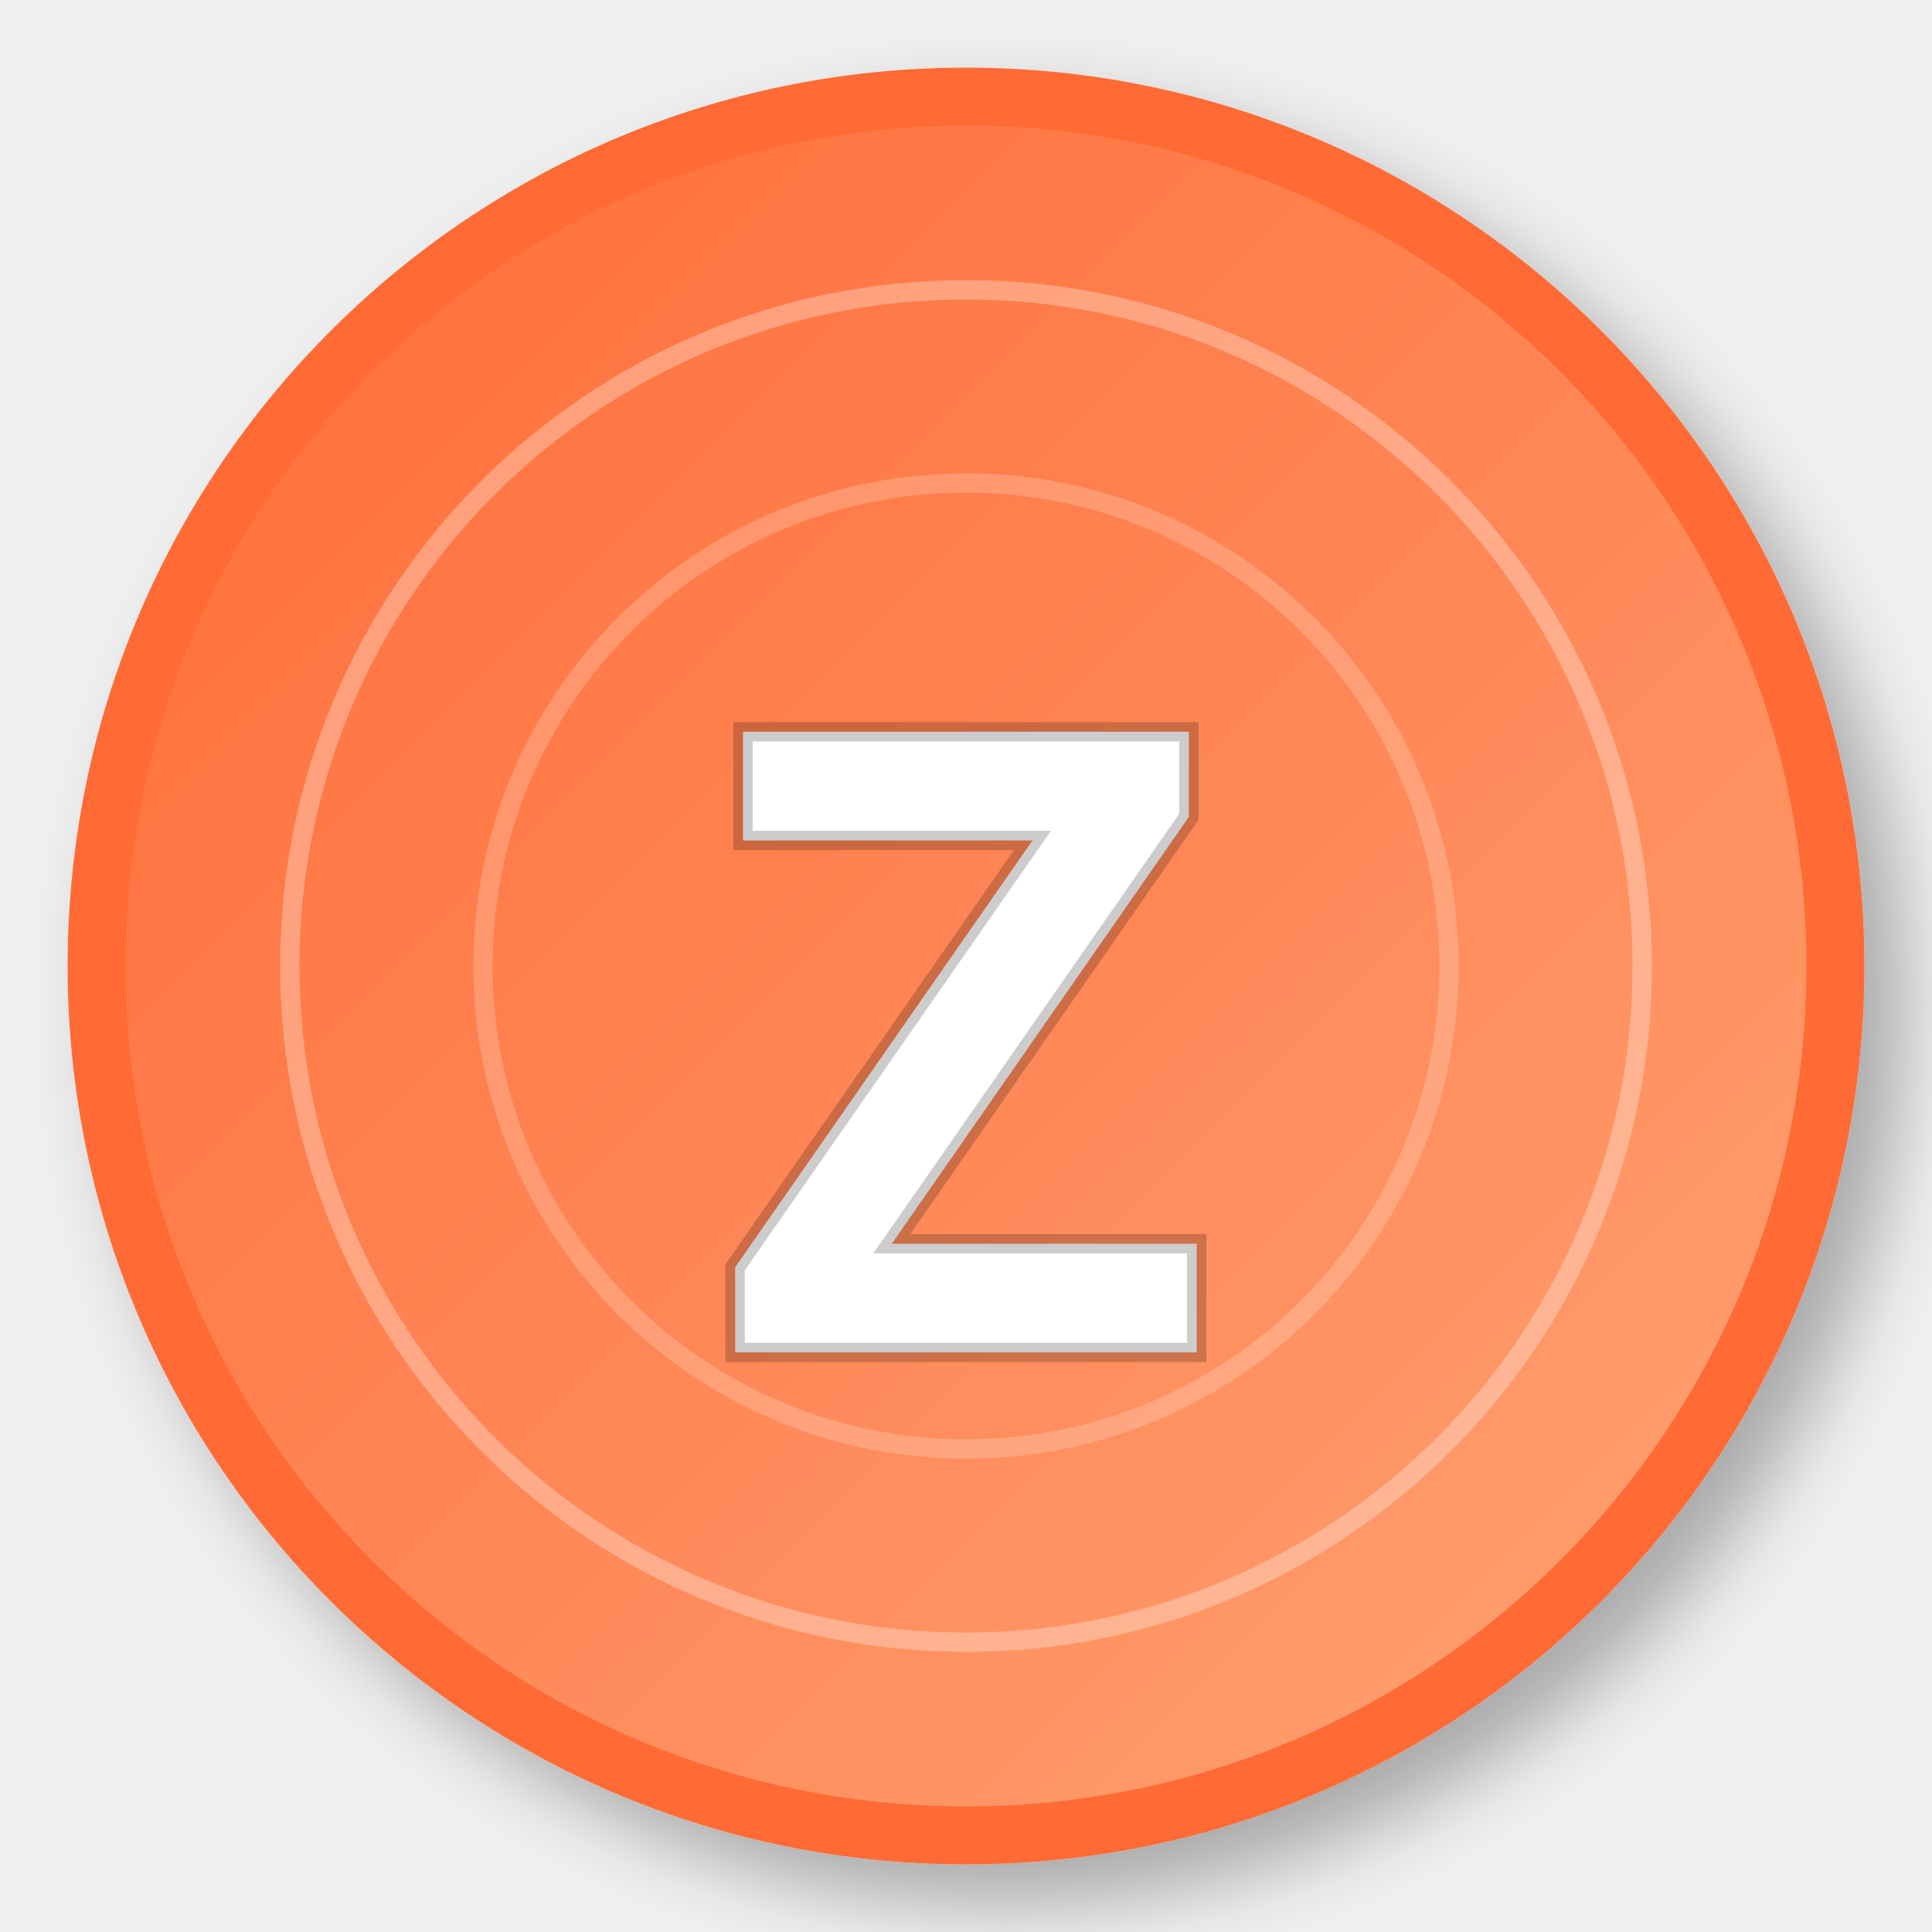
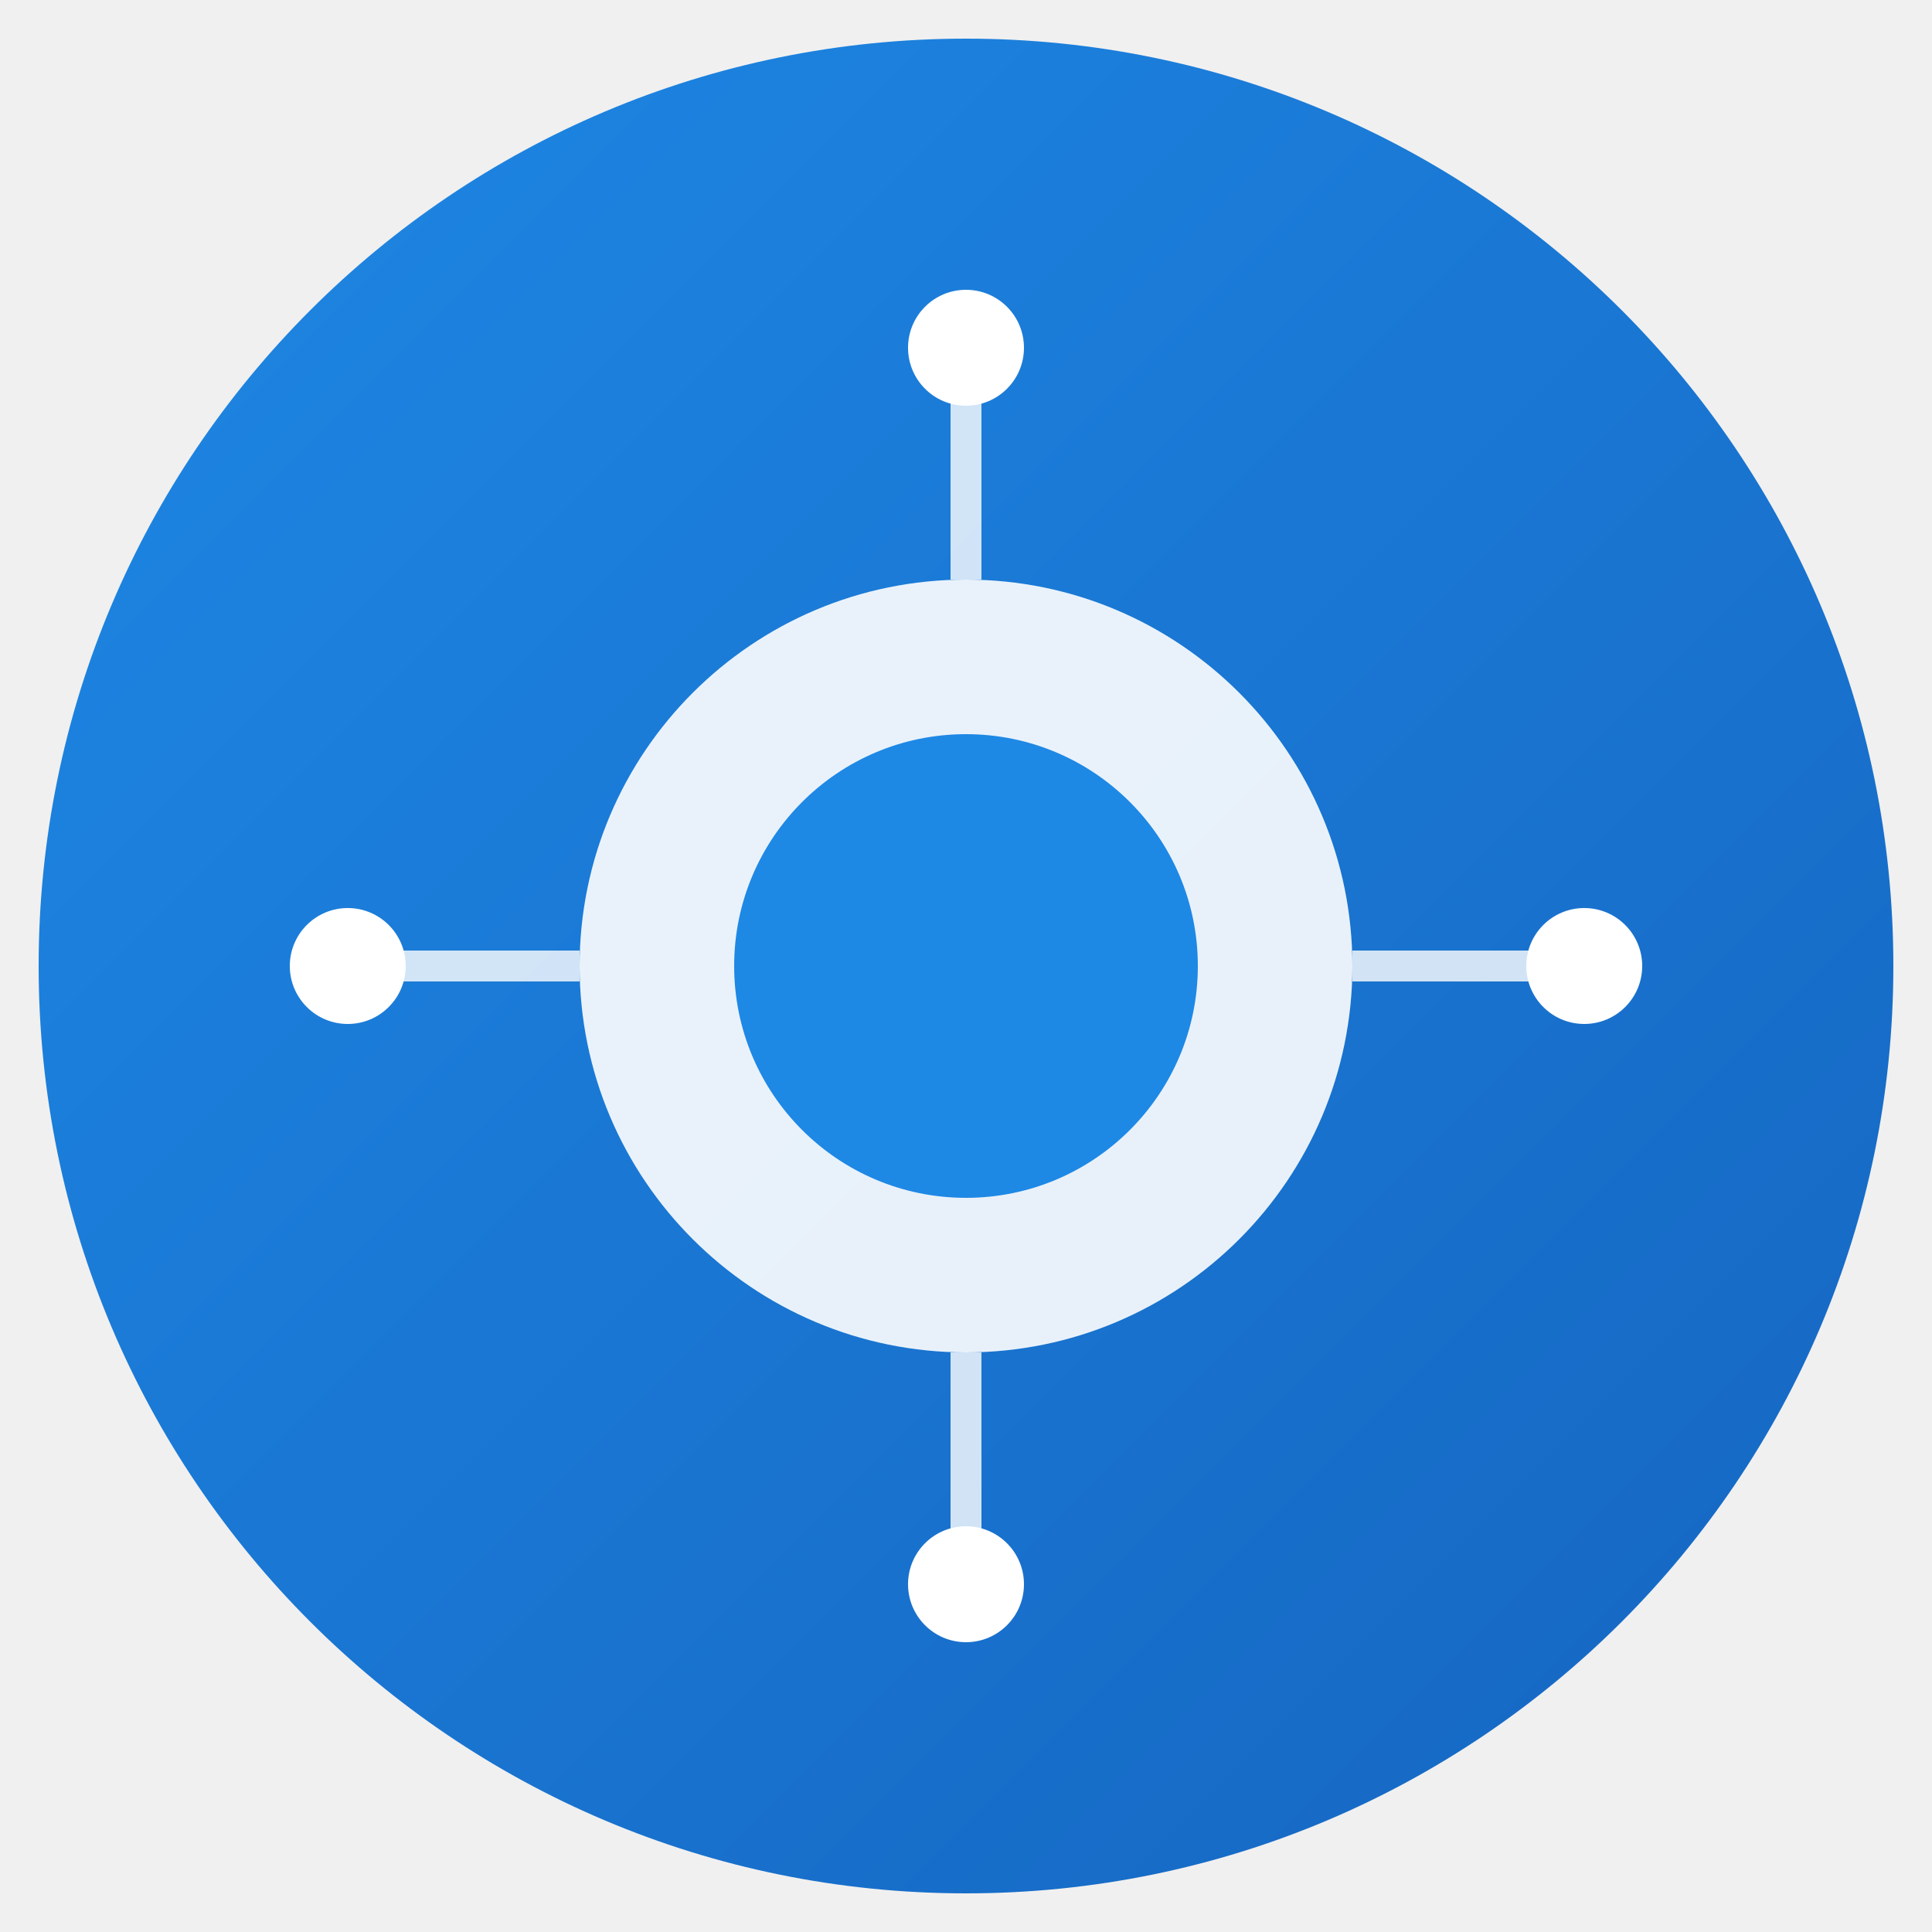
- <svg xmlns="http://www.w3.org/2000/svg" viewBox="0 0 100 100">
+ <svg xmlns="http://www.w3.org/2000/svg" width="500" height="500">
  <defs>
-     <linearGradient id="mainGrad" x1="0%" y1="0%" x2="100%" y2="100%">
-       <stop offset="0%" style="stop-color:#FF6B35;stop-opacity:1" />
-       <stop offset="50%" style="stop-color:#FF8555;stop-opacity:1" />
-       <stop offset="100%" style="stop-color:#FFA575;stop-opacity:1" />
+     <linearGradient id="bgGrad" x1="0%" y1="0%" x2="100%" y2="100%">
+       <stop offset="0%" style="stop-color:#1E88E5;stop-opacity:1" />
+       <stop offset="100%" style="stop-color:#1565C0;stop-opacity:1" />
    </linearGradient>
-     <filter id="shadow">
-       <feDropShadow dx="2" dy="2" stdDeviation="2" flood-opacity="0.3" />
-     </filter>
  </defs>
-   <circle cx="50" cy="50" r="45" fill="url(#mainGrad)" stroke="#FF6B35" stroke-width="3" filter="url(#shadow)" />
-   <circle cx="50" cy="50" r="35" fill="none" stroke="rgba(255,255,255,0.3)" stroke-width="1" />
-   <circle cx="50" cy="50" r="25" fill="none" stroke="rgba(255,255,255,0.2)" stroke-width="1" />
-   <text x="50" y="70" font-family="Arial Black, sans-serif" font-size="45" font-weight="900" text-anchor="middle" fill="white" stroke="rgba(0,0,0,0.2)" stroke-width="1">Z</text>
+   <circle cx="250" cy="250" r="240" fill="url(#bgGrad)" />
+   <circle cx="250" cy="250" r="100" fill="white" opacity="0.9" />
+   <circle cx="250" cy="250" r="60" fill="#1E88E5" />
+   <line x1="250" y1="150" x2="250" y2="90" stroke="white" stroke-width="8" opacity="0.8" />
+   <line x1="250" y1="350" x2="250" y2="410" stroke="white" stroke-width="8" opacity="0.8" />
+   <line x1="150" y1="250" x2="90" y2="250" stroke="white" stroke-width="8" opacity="0.8" />
+   <line x1="350" y1="250" x2="410" y2="250" stroke="white" stroke-width="8" opacity="0.8" />
+   <circle cx="250" cy="90" r="15" fill="white" />
+   <circle cx="250" cy="410" r="15" fill="white" />
+   <circle cx="90" cy="250" r="15" fill="white" />
+   <circle cx="410" cy="250" r="15" fill="white" />
</svg>
